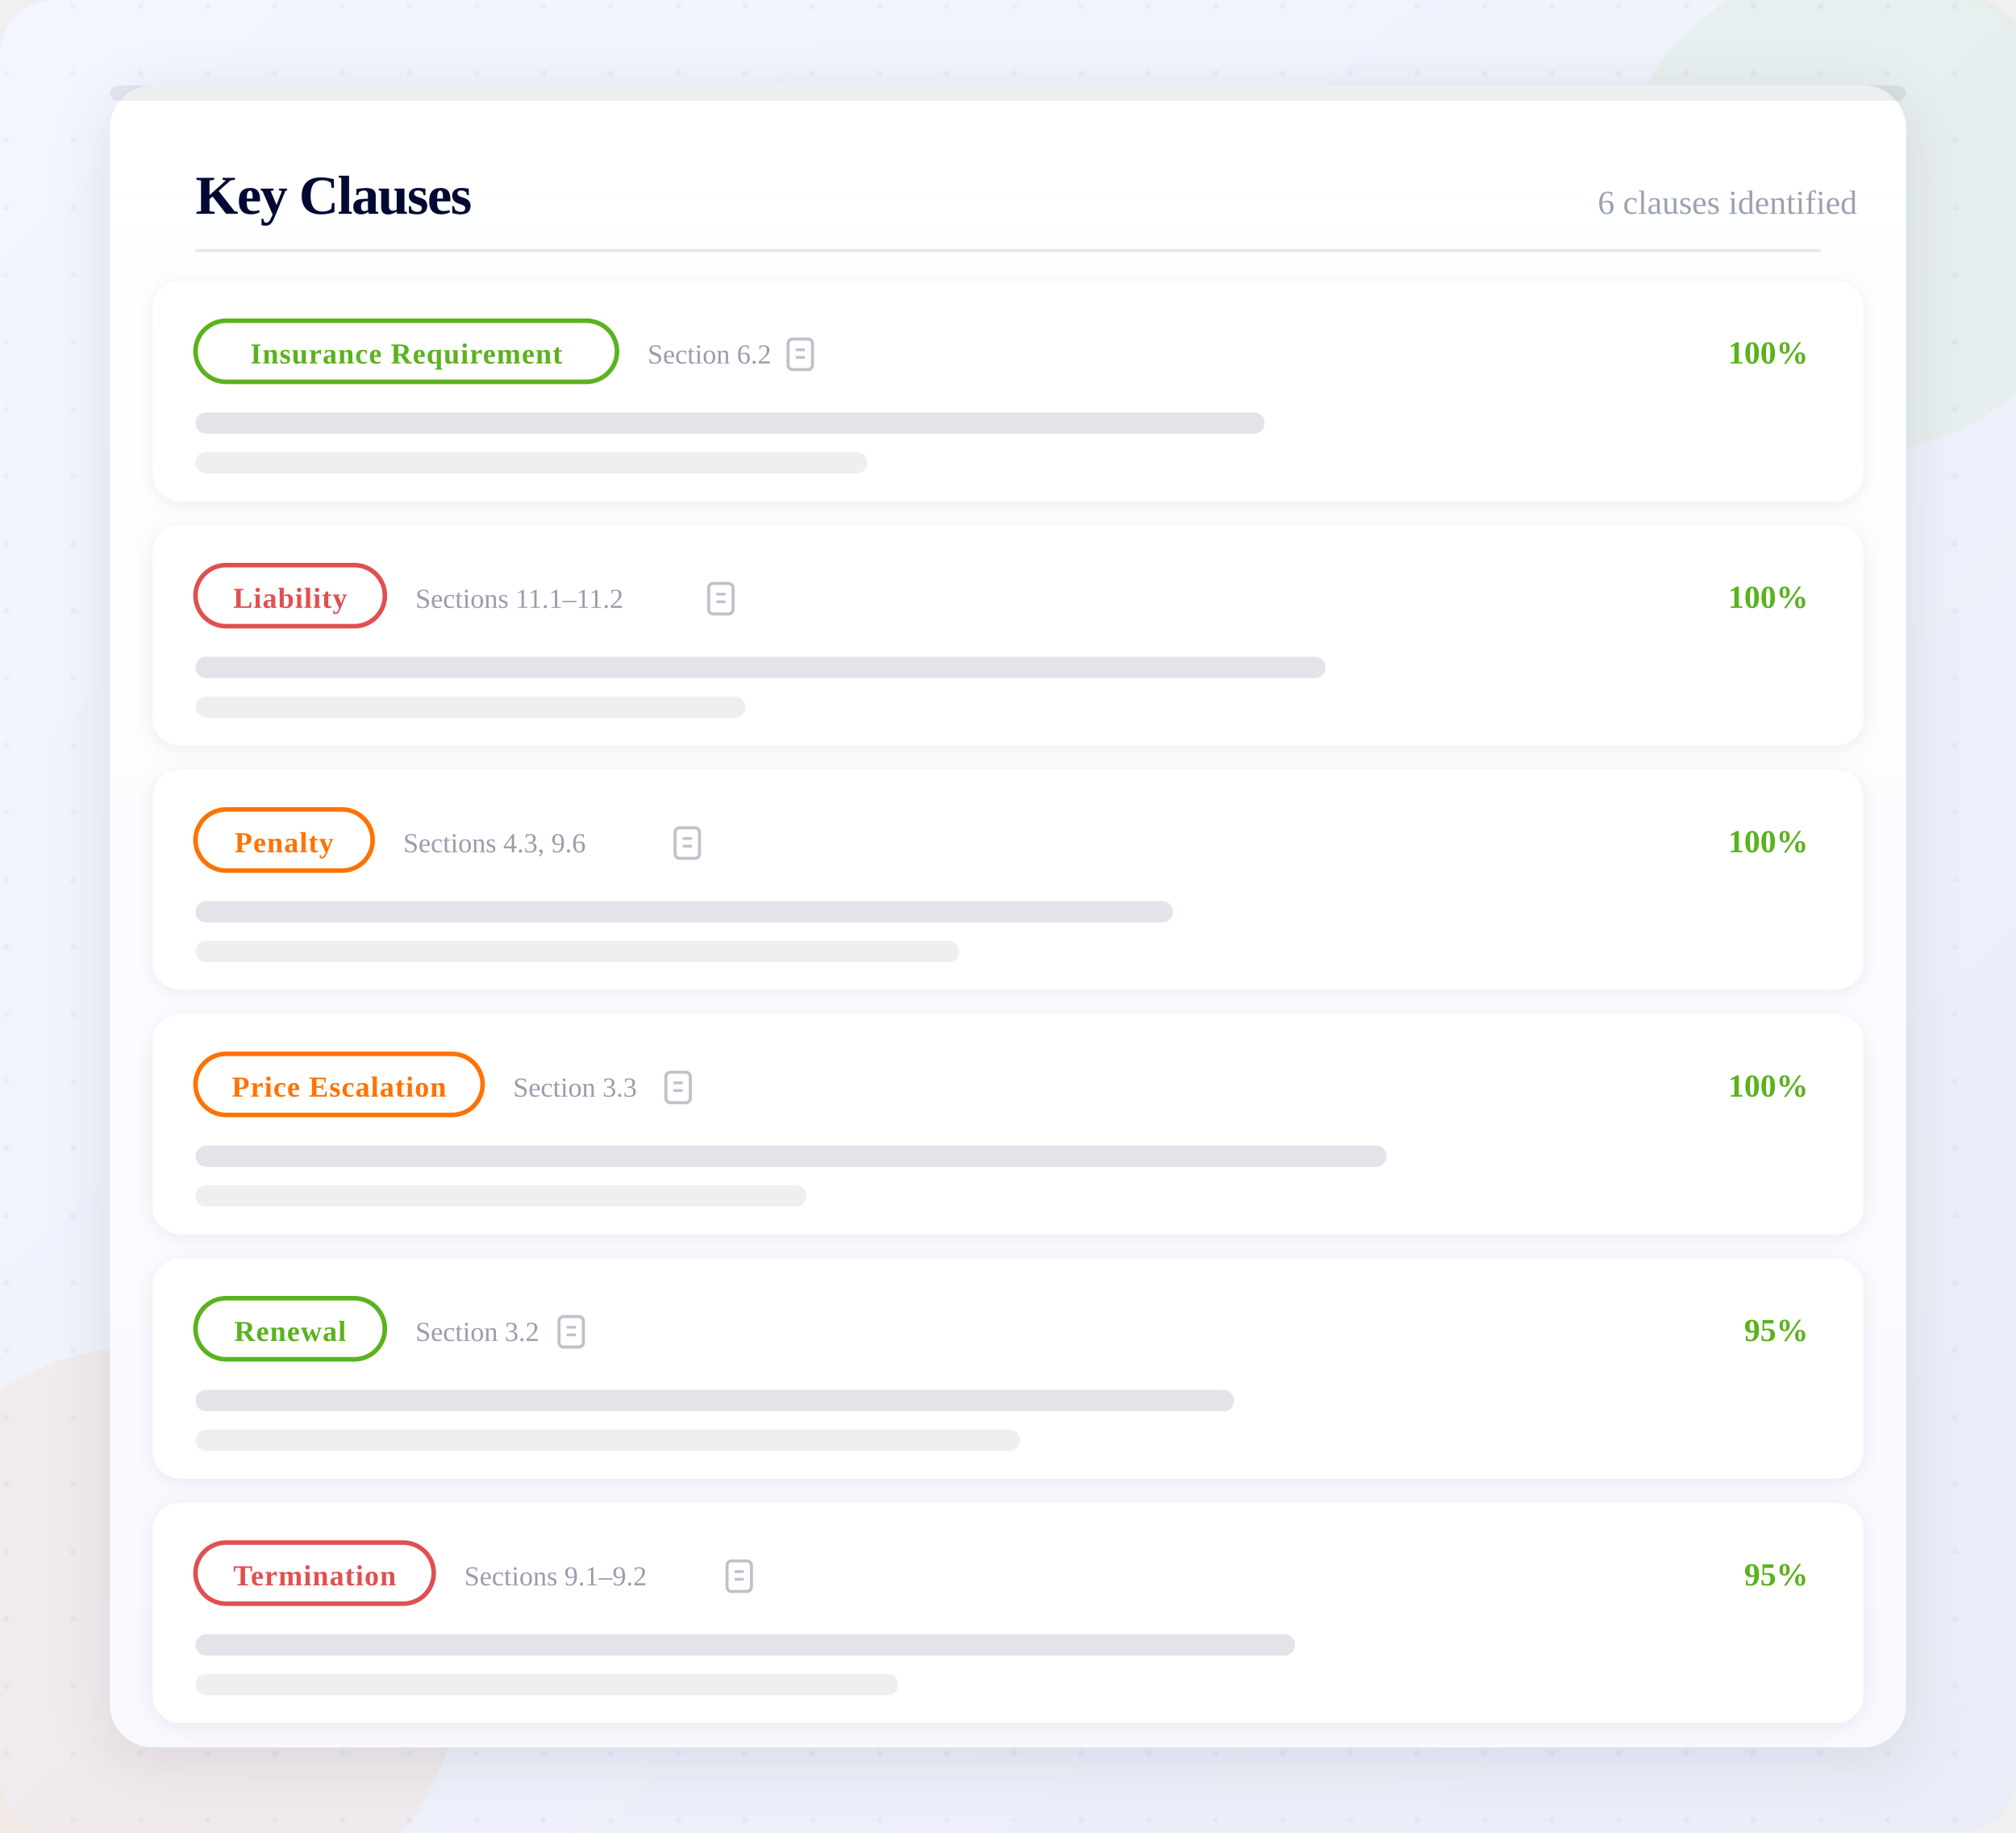
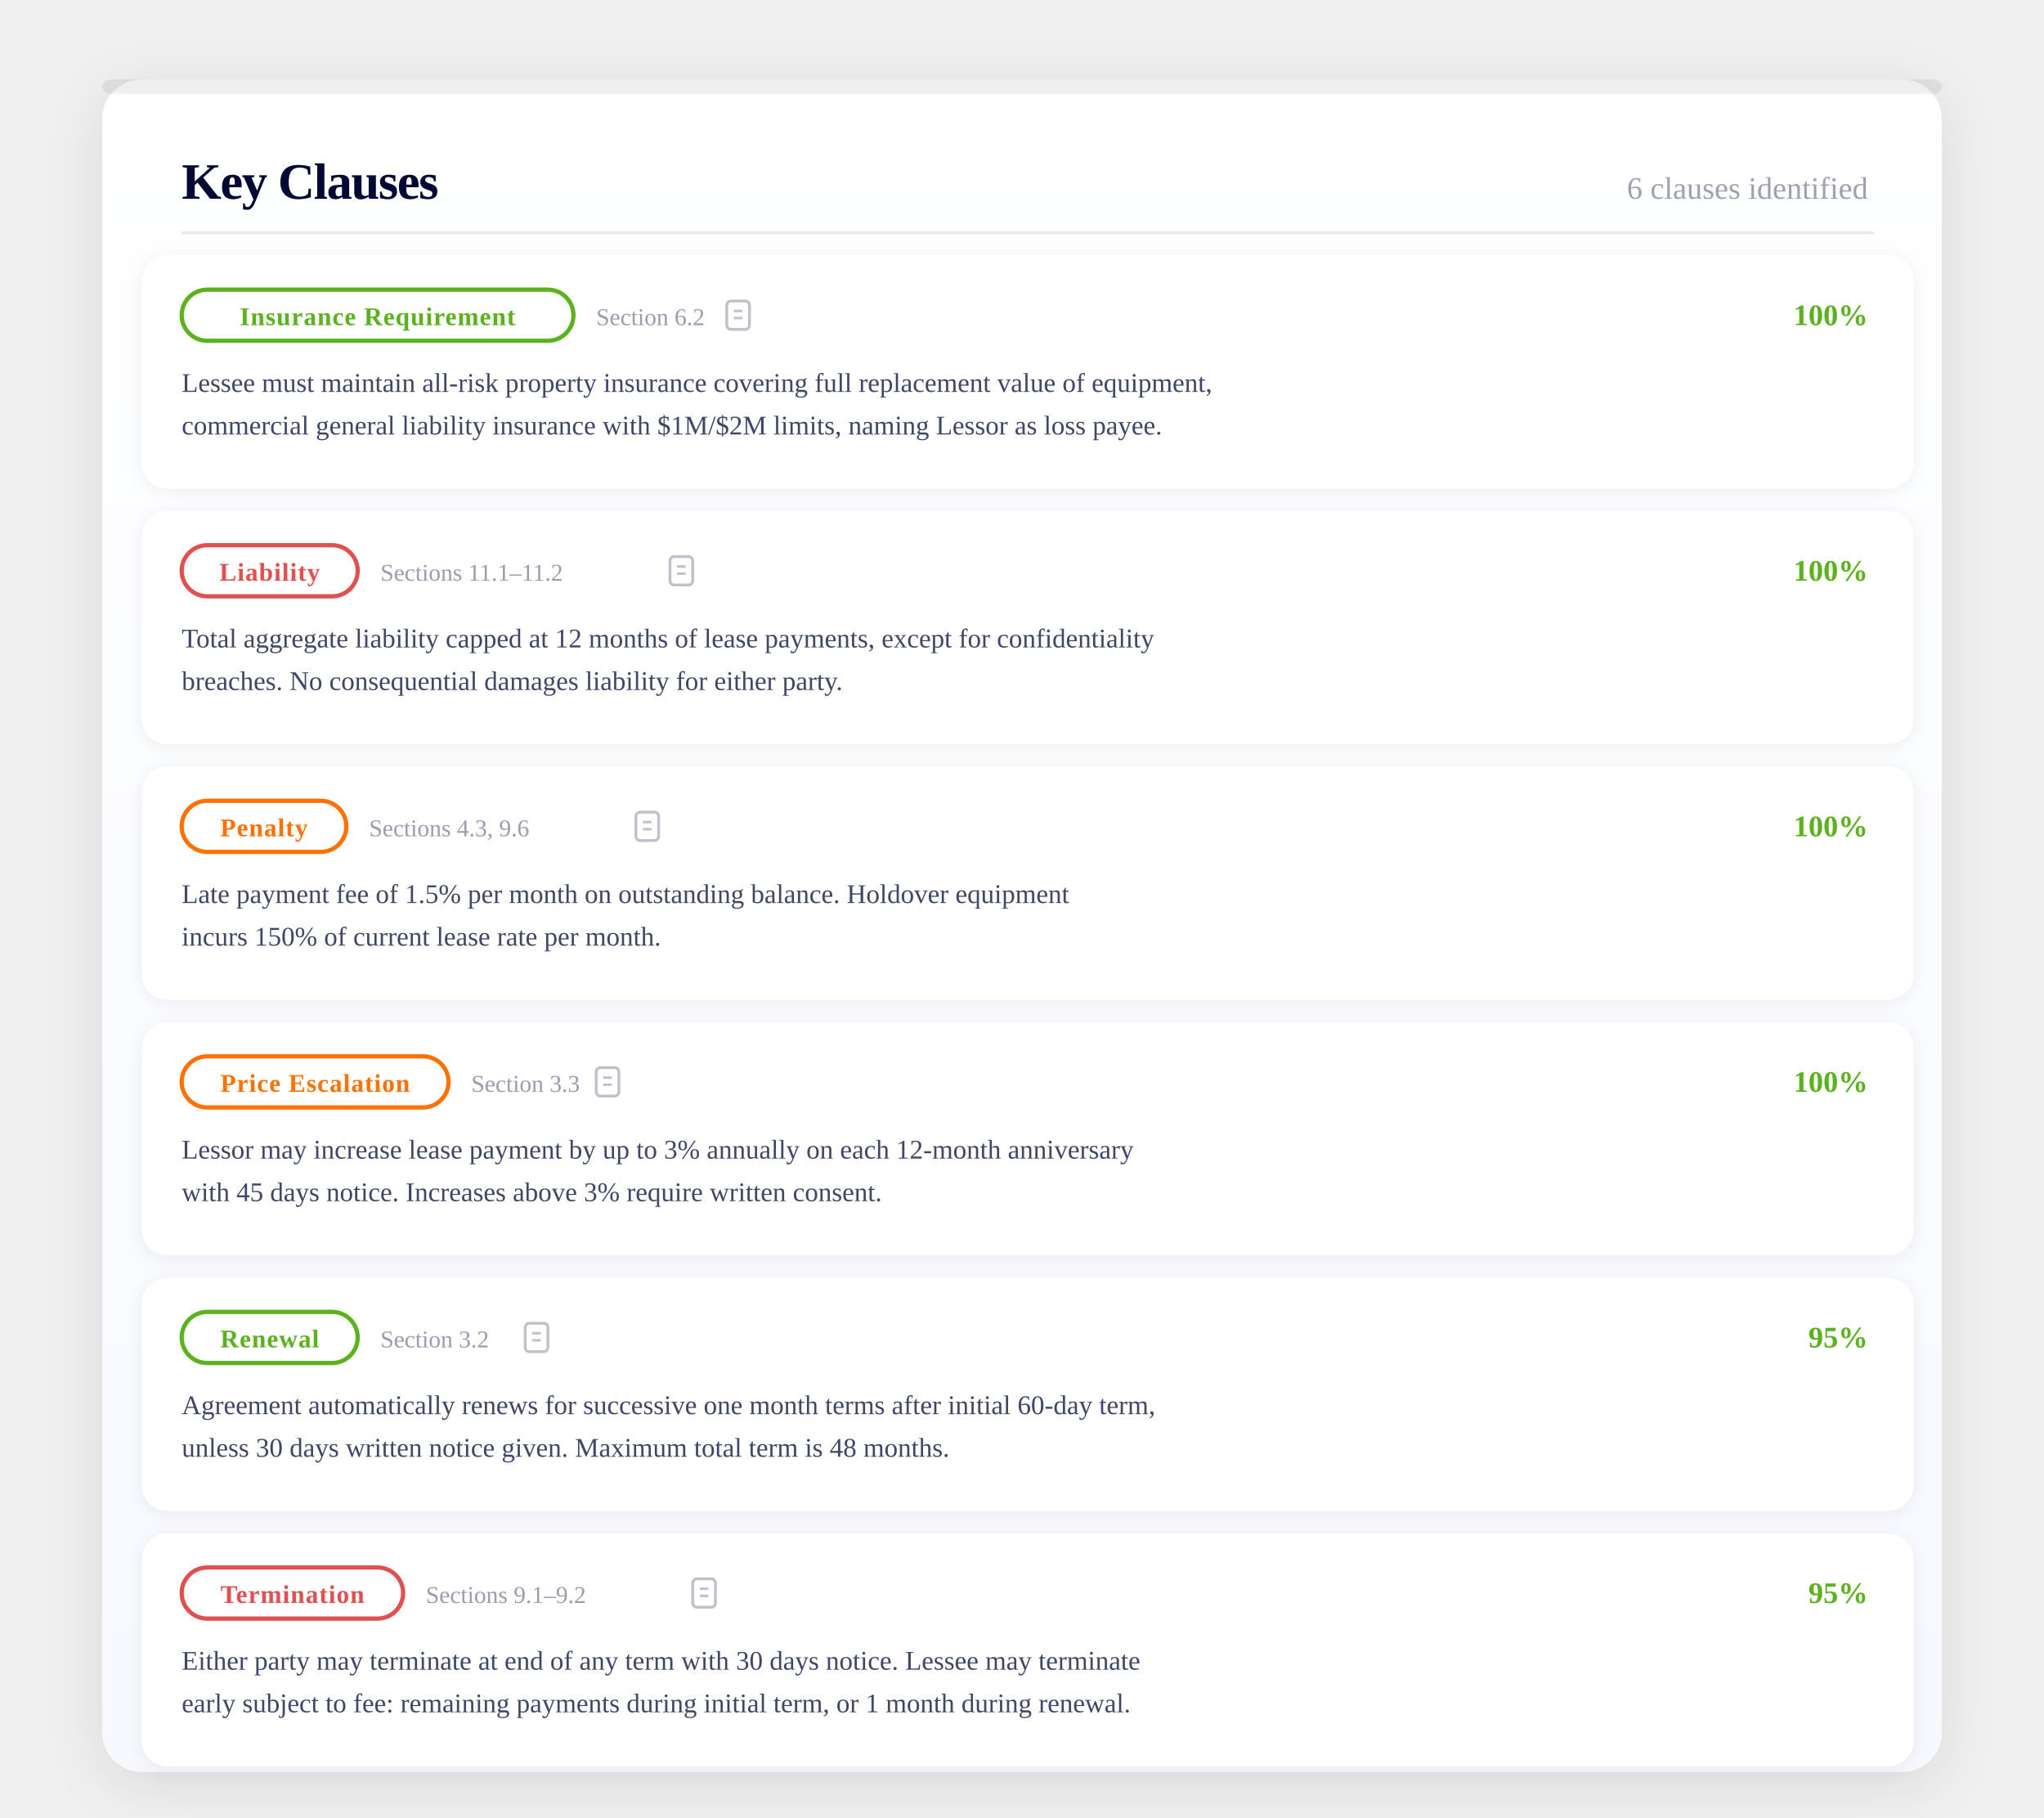
- <svg xmlns="http://www.w3.org/2000/svg" viewBox="0 0 660 600" width="660" height="600" font-family="Georgia, 'Times New Roman', serif">
+ <svg xmlns="http://www.w3.org/2000/svg" viewBox="0 0 720 640" width="720" height="640" font-family="Georgia, 'Times New Roman', serif">
  <defs>
-     <linearGradient id="bgGrad" x1="0%" y1="0%" x2="100%" y2="100%">
-       <stop offset="0%" style="stop-color:#f4f6ff;stop-opacity:1" />
-       <stop offset="100%" style="stop-color:#eaedf8;stop-opacity:1" />
-     </linearGradient>
    <linearGradient id="cardGrad" x1="0%" y1="0%" x2="0%" y2="100%">
      <stop offset="0%" style="stop-color:#ffffff;stop-opacity:1" />
      <stop offset="100%" style="stop-color:#f7f9ff;stop-opacity:1" />
    </linearGradient>
    <filter id="outerShadow" x="-6%" y="-4%" width="112%" height="114%">
      <feDropShadow dx="0" dy="4" stdDeviation="10" flood-color="#000933" flood-opacity="0.10" />
    </filter>
    <filter id="rowShadow" x="-4%" y="-10%" width="108%" height="130%">
      <feDropShadow dx="0" dy="1" stdDeviation="3" flood-color="#000933" flood-opacity="0.07" />
    </filter>
-     <pattern id="dots" x="0" y="0" width="22" height="22" patternUnits="userSpaceOnUse">
-       <circle cx="2" cy="2" r="1" fill="#000933" opacity="0.035" />
-     </pattern>
  </defs>
-   <rect width="660" height="600" rx="18" fill="url(#bgGrad)" />
-   <rect width="660" height="600" rx="18" fill="url(#dots)" />
-   <circle cx="608" cy="68" r="80" fill="#5bb21e" opacity="0.055" />
-   <circle cx="52" cy="540" r="100" fill="#ff7201" opacity="0.055" />
-   <rect x="36" y="28" width="588" height="544" rx="14" fill="url(#cardGrad)" filter="url(#outerShadow)" />
-   <rect x="36" y="28" width="588" height="5" rx="3" fill="#000933" opacity="0.07" />
+   <rect x="36" y="28" width="648" height="596" rx="14" fill="url(#cardGrad)" filter="url(#outerShadow)" />
+   <rect x="36" y="28" width="648" height="5" rx="3" fill="#000933" opacity="0.07" />
  <text x="64" y="70" font-size="18" font-weight="700" fill="#000933" letter-spacing="-0.4">Key Clauses</text>
-   <text x="608" y="70" font-size="11" fill="#000933" opacity="0.38" text-anchor="end">6 clauses identified</text>
-   <line x1="64" y1="82" x2="596" y2="82" stroke="#000933" stroke-opacity="0.09" stroke-width="1" />
-   <rect x="50" y="92" width="560" height="72" rx="9" fill="white" filter="url(#rowShadow)" />
-   <rect x="64" y="105" width="138" height="20" rx="10" fill="none" stroke="#5bb21e" stroke-width="1.5" />
-   <text x="133" y="119" font-size="9.5" font-weight="700" fill="#5bb21e" text-anchor="middle" letter-spacing="0.3">Insurance Requirement</text>
-   <text x="212" y="119" font-size="9" fill="#000933" opacity="0.4">Section 6.2</text>
-   <rect x="258" y="111" width="8" height="10" rx="1.5" fill="none" stroke="#000933" stroke-opacity="0.25" stroke-width="1" />
-   <line x1="260.5" y1="114.5" x2="263.5" y2="114.5" stroke="#000933" stroke-opacity="0.25" stroke-width="0.9" />
-   <line x1="260.5" y1="117" x2="263.5" y2="117" stroke="#000933" stroke-opacity="0.25" stroke-width="0.9" />
-   <text x="592" y="119" font-size="10.5" font-weight="700" fill="#5bb21e" text-anchor="end">100%</text>
-   <rect x="64" y="135" width="350" height="7" rx="3.5" fill="#000933" opacity="0.11" />
-   <rect x="64" y="148" width="220" height="7" rx="3.5" fill="#000933" opacity="0.07" />
-   <rect x="50" y="172" width="560" height="72" rx="9" fill="white" filter="url(#rowShadow)" />
-   <rect x="64" y="185" width="62" height="20" rx="10" fill="none" stroke="#e05050" stroke-width="1.5" />
-   <text x="95" y="199" font-size="9.5" font-weight="700" fill="#e05050" text-anchor="middle" letter-spacing="0.3">Liability</text>
-   <text x="136" y="199" font-size="9" fill="#000933" opacity="0.4">Sections 11.1–11.2</text>
-   <rect x="232" y="191" width="8" height="10" rx="1.5" fill="none" stroke="#000933" stroke-opacity="0.25" stroke-width="1" />
-   <line x1="234.5" y1="194.5" x2="237.5" y2="194.5" stroke="#000933" stroke-opacity="0.25" stroke-width="0.9" />
-   <line x1="234.5" y1="197" x2="237.5" y2="197" stroke="#000933" stroke-opacity="0.25" stroke-width="0.9" />
-   <text x="592" y="199" font-size="10.5" font-weight="700" fill="#5bb21e" text-anchor="end">100%</text>
-   <rect x="64" y="215" width="370" height="7" rx="3.5" fill="#000933" opacity="0.11" />
-   <rect x="64" y="228" width="180" height="7" rx="3.5" fill="#000933" opacity="0.07" />
-   <rect x="50" y="252" width="560" height="72" rx="9" fill="white" filter="url(#rowShadow)" />
-   <rect x="64" y="265" width="58" height="20" rx="10" fill="none" stroke="#ff7201" stroke-width="1.5" />
-   <text x="93" y="279" font-size="9.5" font-weight="700" fill="#ff7201" text-anchor="middle" letter-spacing="0.3">Penalty</text>
-   <text x="132" y="279" font-size="9" fill="#000933" opacity="0.4">Sections 4.3, 9.6</text>
-   <rect x="221" y="271" width="8" height="10" rx="1.5" fill="none" stroke="#000933" stroke-opacity="0.25" stroke-width="1" />
-   <line x1="223.5" y1="274.5" x2="226.5" y2="274.5" stroke="#000933" stroke-opacity="0.25" stroke-width="0.9" />
-   <line x1="223.5" y1="277" x2="226.5" y2="277" stroke="#000933" stroke-opacity="0.25" stroke-width="0.9" />
-   <text x="592" y="279" font-size="10.5" font-weight="700" fill="#5bb21e" text-anchor="end">100%</text>
-   <rect x="64" y="295" width="320" height="7" rx="3.5" fill="#000933" opacity="0.11" />
-   <rect x="64" y="308" width="250" height="7" rx="3.5" fill="#000933" opacity="0.07" />
-   <rect x="50" y="332" width="560" height="72" rx="9" fill="white" filter="url(#rowShadow)" />
-   <rect x="64" y="345" width="94" height="20" rx="10" fill="none" stroke="#ff7201" stroke-width="1.5" />
-   <text x="111" y="359" font-size="9.5" font-weight="700" fill="#ff7201" text-anchor="middle" letter-spacing="0.3">Price Escalation</text>
-   <text x="168" y="359" font-size="9" fill="#000933" opacity="0.4">Section 3.3</text>
-   <rect x="218" y="351" width="8" height="10" rx="1.5" fill="none" stroke="#000933" stroke-opacity="0.25" stroke-width="1" />
-   <line x1="220.5" y1="354.5" x2="223.5" y2="354.5" stroke="#000933" stroke-opacity="0.25" stroke-width="0.9" />
-   <line x1="220.5" y1="357" x2="223.5" y2="357" stroke="#000933" stroke-opacity="0.25" stroke-width="0.9" />
-   <text x="592" y="359" font-size="10.5" font-weight="700" fill="#5bb21e" text-anchor="end">100%</text>
-   <rect x="64" y="375" width="390" height="7" rx="3.5" fill="#000933" opacity="0.11" />
-   <rect x="64" y="388" width="200" height="7" rx="3.5" fill="#000933" opacity="0.07" />
-   <rect x="50" y="412" width="560" height="72" rx="9" fill="white" filter="url(#rowShadow)" />
-   <rect x="64" y="425" width="62" height="20" rx="10" fill="none" stroke="#5bb21e" stroke-width="1.5" />
-   <text x="95" y="439" font-size="9.5" font-weight="700" fill="#5bb21e" text-anchor="middle" letter-spacing="0.3">Renewal</text>
-   <text x="136" y="439" font-size="9" fill="#000933" opacity="0.4">Section 3.2</text>
-   <rect x="183" y="431" width="8" height="10" rx="1.5" fill="none" stroke="#000933" stroke-opacity="0.25" stroke-width="1" />
-   <line x1="185.5" y1="434.5" x2="188.5" y2="434.5" stroke="#000933" stroke-opacity="0.25" stroke-width="0.9" />
-   <line x1="185.5" y1="437" x2="188.5" y2="437" stroke="#000933" stroke-opacity="0.25" stroke-width="0.9" />
-   <text x="592" y="439" font-size="10.5" font-weight="700" fill="#5bb21e" text-anchor="end">95%</text>
-   <rect x="64" y="455" width="340" height="7" rx="3.5" fill="#000933" opacity="0.11" />
-   <rect x="64" y="468" width="270" height="7" rx="3.5" fill="#000933" opacity="0.07" />
-   <rect x="50" y="492" width="560" height="72" rx="9" fill="white" filter="url(#rowShadow)" />
-   <rect x="64" y="505" width="78" height="20" rx="10" fill="none" stroke="#e05050" stroke-width="1.5" />
-   <text x="103" y="519" font-size="9.5" font-weight="700" fill="#e05050" text-anchor="middle" letter-spacing="0.3">Termination</text>
-   <text x="152" y="519" font-size="9" fill="#000933" opacity="0.4">Sections 9.1–9.2</text>
-   <rect x="238" y="511" width="8" height="10" rx="1.5" fill="none" stroke="#000933" stroke-opacity="0.25" stroke-width="1" />
-   <line x1="240.5" y1="514.5" x2="243.5" y2="514.5" stroke="#000933" stroke-opacity="0.25" stroke-width="0.9" />
-   <line x1="240.5" y1="517" x2="243.5" y2="517" stroke="#000933" stroke-opacity="0.25" stroke-width="0.9" />
-   <text x="592" y="519" font-size="10.5" font-weight="700" fill="#5bb21e" text-anchor="end">95%</text>
-   <rect x="64" y="535" width="360" height="7" rx="3.5" fill="#000933" opacity="0.11" />
-   <rect x="64" y="548" width="230" height="7" rx="3.5" fill="#000933" opacity="0.07" />
+   <text x="658" y="70" font-size="11" fill="#000933" opacity="0.38" text-anchor="end">6 clauses identified</text>
+   <line x1="64" y1="82" x2="660" y2="82" stroke="#000933" stroke-opacity="0.09" stroke-width="1" />
+   <rect x="50" y="90" width="624" height="82" rx="9" fill="white" filter="url(#rowShadow)" />
+   <rect x="64" y="102" width="138" height="18" rx="9" fill="none" stroke="#5bb21e" stroke-width="1.5" />
+   <text x="133" y="114.5" font-size="9" font-weight="700" fill="#5bb21e" text-anchor="middle" letter-spacing="0.3">Insurance Requirement</text>
+   <text x="210" y="114.5" font-size="8.5" fill="#000933" opacity="0.4">Section 6.2</text>
+   <rect x="256" y="106" width="8" height="10" rx="1.5" fill="none" stroke="#000933" stroke-opacity="0.25" stroke-width="1" />
+   <line x1="258.5" y1="109.5" x2="261.5" y2="109.5" stroke="#000933" stroke-opacity="0.25" stroke-width="0.9" />
+   <line x1="258.5" y1="112" x2="261.5" y2="112" stroke="#000933" stroke-opacity="0.25" stroke-width="0.9" />
+   <text x="658" y="114.5" font-size="10.5" font-weight="700" fill="#5bb21e" text-anchor="end">100%</text>
+   <text x="64" y="138" font-size="9.5" fill="#000933" opacity="0.75">Lessee must maintain all-risk property insurance covering full replacement value of equipment,</text>
+   <text x="64" y="153" font-size="9.5" fill="#000933" opacity="0.75">commercial general liability insurance with $1M/$2M limits, naming Lessor as loss payee.</text>
+   <rect x="50" y="180" width="624" height="82" rx="9" fill="white" filter="url(#rowShadow)" />
+   <rect x="64" y="192" width="62" height="18" rx="9" fill="none" stroke="#e05050" stroke-width="1.5" />
+   <text x="95" y="204.5" font-size="9" font-weight="700" fill="#e05050" text-anchor="middle" letter-spacing="0.3">Liability</text>
+   <text x="134" y="204.5" font-size="8.5" fill="#000933" opacity="0.4">Sections 11.1–11.2</text>
+   <rect x="236" y="196" width="8" height="10" rx="1.5" fill="none" stroke="#000933" stroke-opacity="0.25" stroke-width="1" />
+   <line x1="238.5" y1="199.5" x2="241.5" y2="199.5" stroke="#000933" stroke-opacity="0.25" stroke-width="0.9" />
+   <line x1="238.5" y1="202" x2="241.5" y2="202" stroke="#000933" stroke-opacity="0.25" stroke-width="0.9" />
+   <text x="658" y="204.5" font-size="10.5" font-weight="700" fill="#5bb21e" text-anchor="end">100%</text>
+   <text x="64" y="228" font-size="9.5" fill="#000933" opacity="0.75">Total aggregate liability capped at 12 months of lease payments, except for confidentiality</text>
+   <text x="64" y="243" font-size="9.5" fill="#000933" opacity="0.75">breaches. No consequential damages liability for either party.</text>
+   <rect x="50" y="270" width="624" height="82" rx="9" fill="white" filter="url(#rowShadow)" />
+   <rect x="64" y="282" width="58" height="18" rx="9" fill="none" stroke="#ff7201" stroke-width="1.5" />
+   <text x="93" y="294.5" font-size="9" font-weight="700" fill="#ff7201" text-anchor="middle" letter-spacing="0.3">Penalty</text>
+   <text x="130" y="294.5" font-size="8.5" fill="#000933" opacity="0.4">Sections 4.3, 9.6</text>
+   <rect x="224" y="286" width="8" height="10" rx="1.5" fill="none" stroke="#000933" stroke-opacity="0.25" stroke-width="1" />
+   <line x1="226.5" y1="289.5" x2="229.5" y2="289.5" stroke="#000933" stroke-opacity="0.25" stroke-width="0.9" />
+   <line x1="226.5" y1="292" x2="229.5" y2="292" stroke="#000933" stroke-opacity="0.25" stroke-width="0.9" />
+   <text x="658" y="294.5" font-size="10.5" font-weight="700" fill="#5bb21e" text-anchor="end">100%</text>
+   <text x="64" y="318" font-size="9.5" fill="#000933" opacity="0.75">Late payment fee of 1.5% per month on outstanding balance. Holdover equipment</text>
+   <text x="64" y="333" font-size="9.5" fill="#000933" opacity="0.75">incurs 150% of current lease rate per month.</text>
+   <rect x="50" y="360" width="624" height="82" rx="9" fill="white" filter="url(#rowShadow)" />
+   <rect x="64" y="372" width="94" height="18" rx="9" fill="none" stroke="#ff7201" stroke-width="1.5" />
+   <text x="111" y="384.5" font-size="9" font-weight="700" fill="#ff7201" text-anchor="middle" letter-spacing="0.3">Price Escalation</text>
+   <text x="166" y="384.5" font-size="8.5" fill="#000933" opacity="0.4">Section 3.3</text>
+   <rect x="210" y="376" width="8" height="10" rx="1.5" fill="none" stroke="#000933" stroke-opacity="0.25" stroke-width="1" />
+   <line x1="212.5" y1="379.5" x2="215.5" y2="379.5" stroke="#000933" stroke-opacity="0.25" stroke-width="0.9" />
+   <line x1="212.5" y1="382" x2="215.5" y2="382" stroke="#000933" stroke-opacity="0.25" stroke-width="0.9" />
+   <text x="658" y="384.5" font-size="10.5" font-weight="700" fill="#5bb21e" text-anchor="end">100%</text>
+   <text x="64" y="408" font-size="9.5" fill="#000933" opacity="0.75">Lessor may increase lease payment by up to 3% annually on each 12-month anniversary</text>
+   <text x="64" y="423" font-size="9.5" fill="#000933" opacity="0.75">with 45 days notice. Increases above 3% require written consent.</text>
+   <rect x="50" y="450" width="624" height="82" rx="9" fill="white" filter="url(#rowShadow)" />
+   <rect x="64" y="462" width="62" height="18" rx="9" fill="none" stroke="#5bb21e" stroke-width="1.5" />
+   <text x="95" y="474.5" font-size="9" font-weight="700" fill="#5bb21e" text-anchor="middle" letter-spacing="0.3">Renewal</text>
+   <text x="134" y="474.5" font-size="8.5" fill="#000933" opacity="0.4">Section 3.2</text>
+   <rect x="185" y="466" width="8" height="10" rx="1.5" fill="none" stroke="#000933" stroke-opacity="0.25" stroke-width="1" />
+   <line x1="187.5" y1="469.5" x2="190.5" y2="469.5" stroke="#000933" stroke-opacity="0.25" stroke-width="0.9" />
+   <line x1="187.5" y1="472" x2="190.5" y2="472" stroke="#000933" stroke-opacity="0.25" stroke-width="0.9" />
+   <text x="658" y="474.5" font-size="10.5" font-weight="700" fill="#5bb21e" text-anchor="end">95%</text>
+   <text x="64" y="498" font-size="9.5" fill="#000933" opacity="0.75">Agreement automatically renews for successive one month terms after initial 60-day term,</text>
+   <text x="64" y="513" font-size="9.5" fill="#000933" opacity="0.75">unless 30 days written notice given. Maximum total term is 48 months.</text>
+   <rect x="50" y="540" width="624" height="82" rx="9" fill="white" filter="url(#rowShadow)" />
+   <rect x="64" y="552" width="78" height="18" rx="9" fill="none" stroke="#e05050" stroke-width="1.5" />
+   <text x="103" y="564.5" font-size="9" font-weight="700" fill="#e05050" text-anchor="middle" letter-spacing="0.3">Termination</text>
+   <text x="150" y="564.5" font-size="8.5" fill="#000933" opacity="0.4">Sections 9.1–9.2</text>
+   <rect x="244" y="556" width="8" height="10" rx="1.5" fill="none" stroke="#000933" stroke-opacity="0.25" stroke-width="1" />
+   <line x1="246.5" y1="559.5" x2="249.5" y2="559.5" stroke="#000933" stroke-opacity="0.25" stroke-width="0.9" />
+   <line x1="246.5" y1="562" x2="249.5" y2="562" stroke="#000933" stroke-opacity="0.25" stroke-width="0.9" />
+   <text x="658" y="564.5" font-size="10.5" font-weight="700" fill="#5bb21e" text-anchor="end">95%</text>
+   <text x="64" y="588" font-size="9.5" fill="#000933" opacity="0.75">Either party may terminate at end of any term with 30 days notice. Lessee may terminate</text>
+   <text x="64" y="603" font-size="9.5" fill="#000933" opacity="0.75">early subject to fee: remaining payments during initial term, or 1 month during renewal.</text>
</svg>
